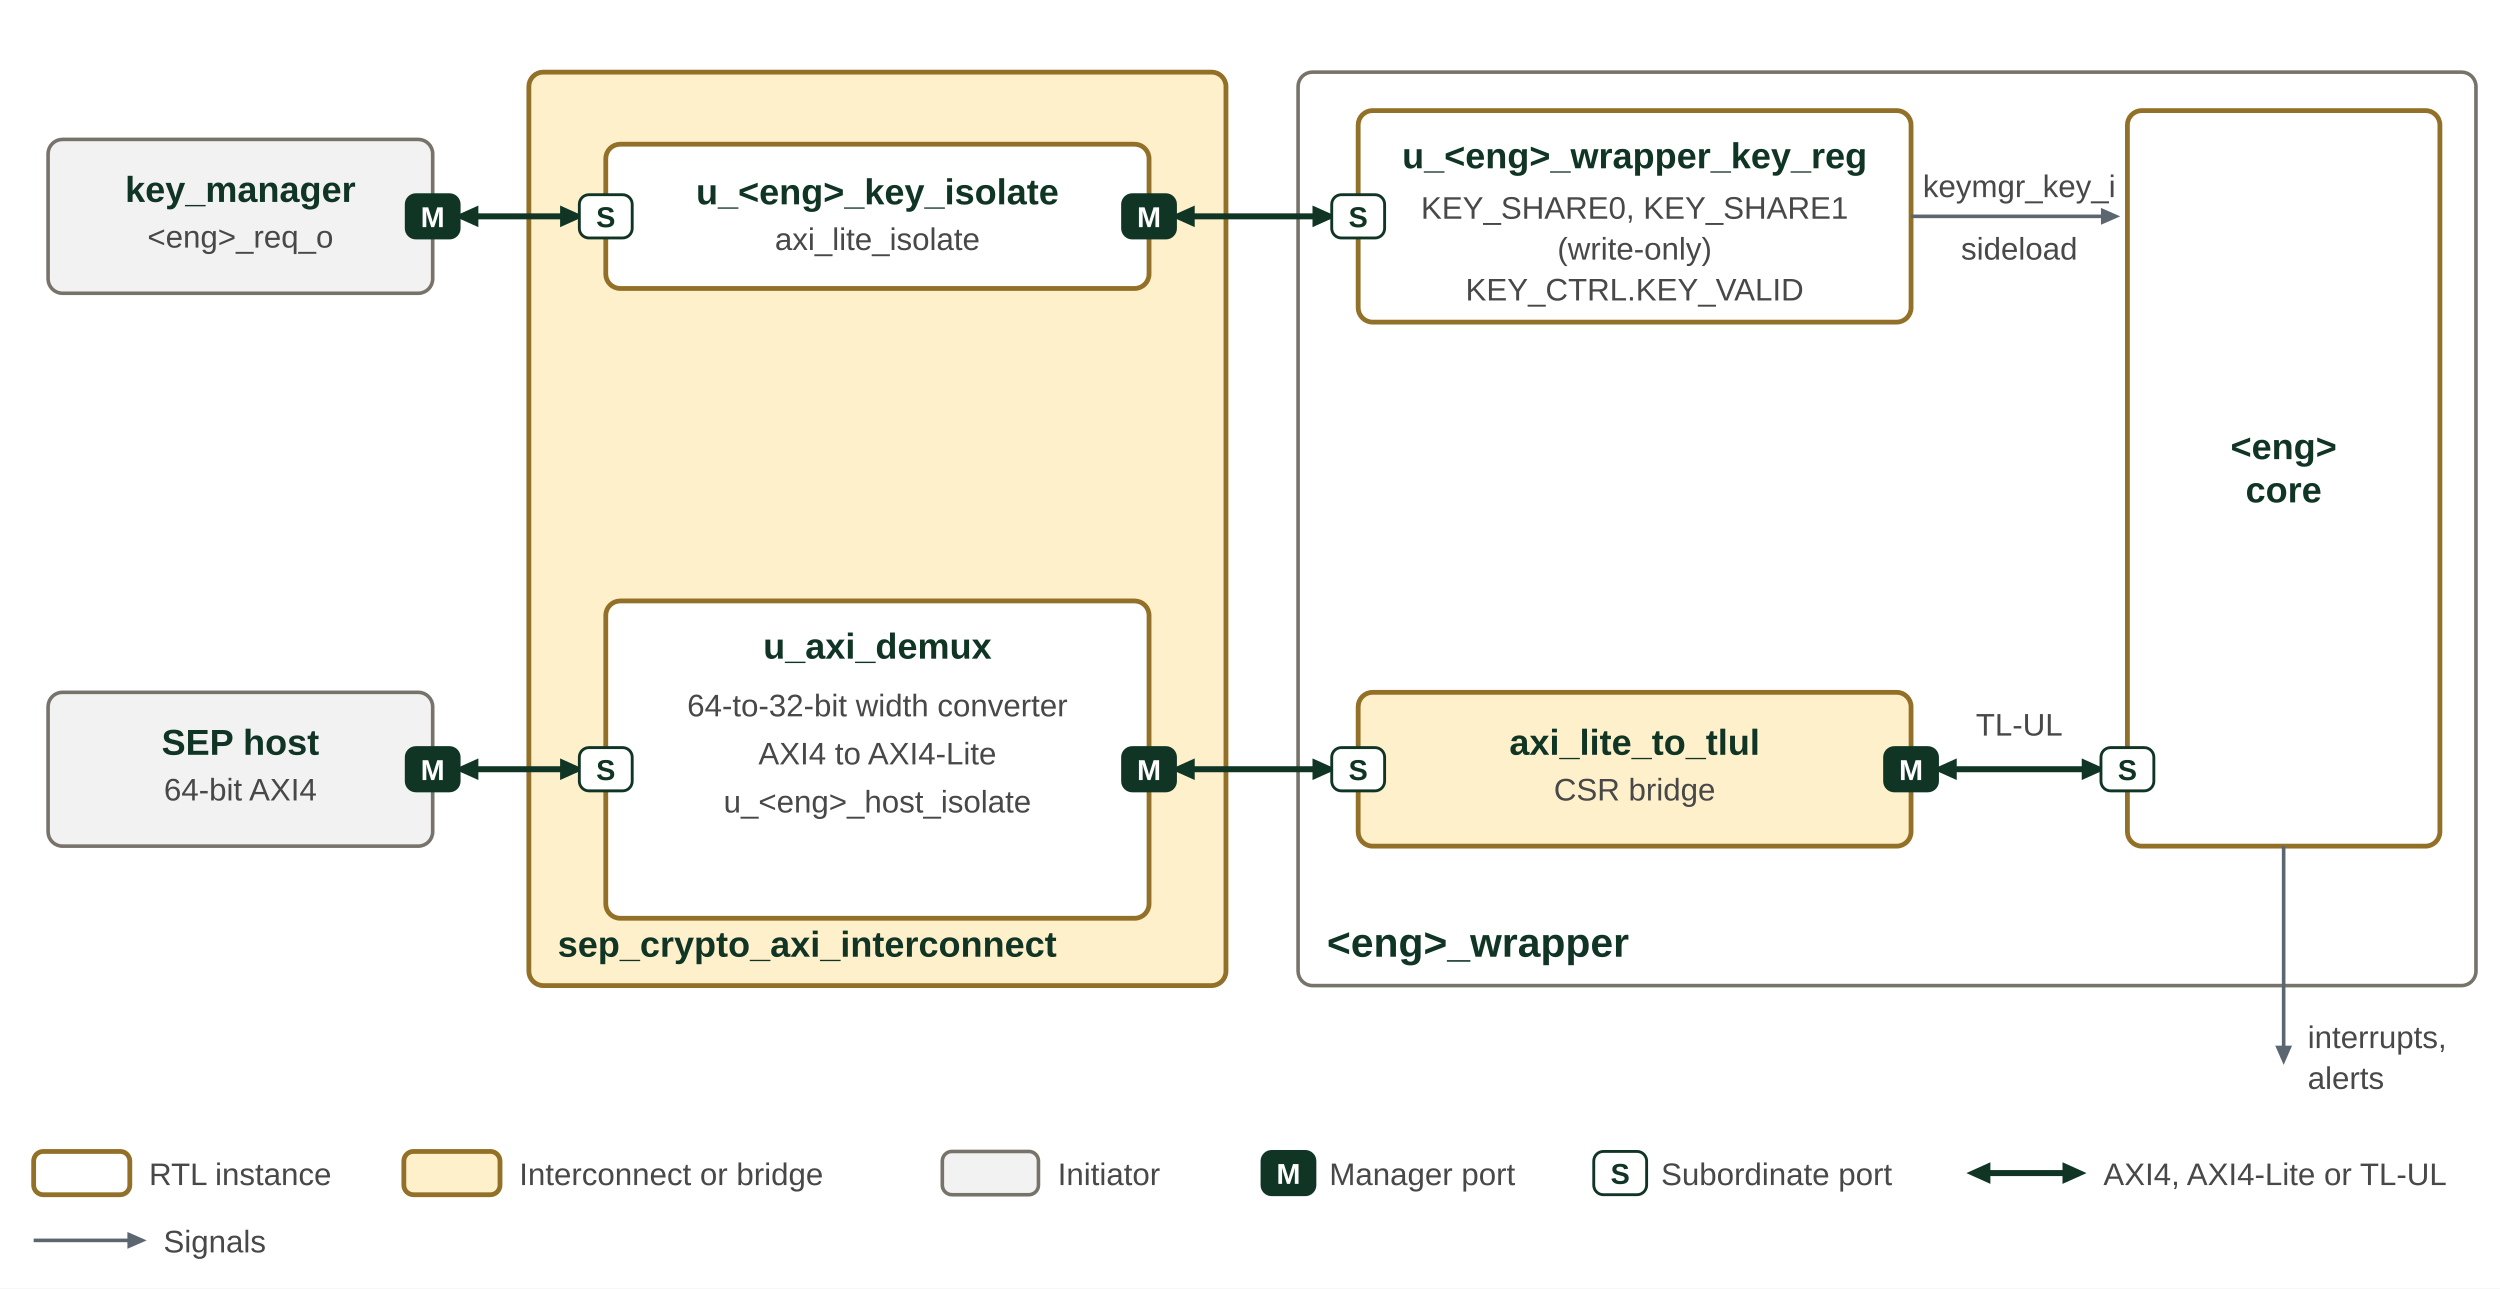
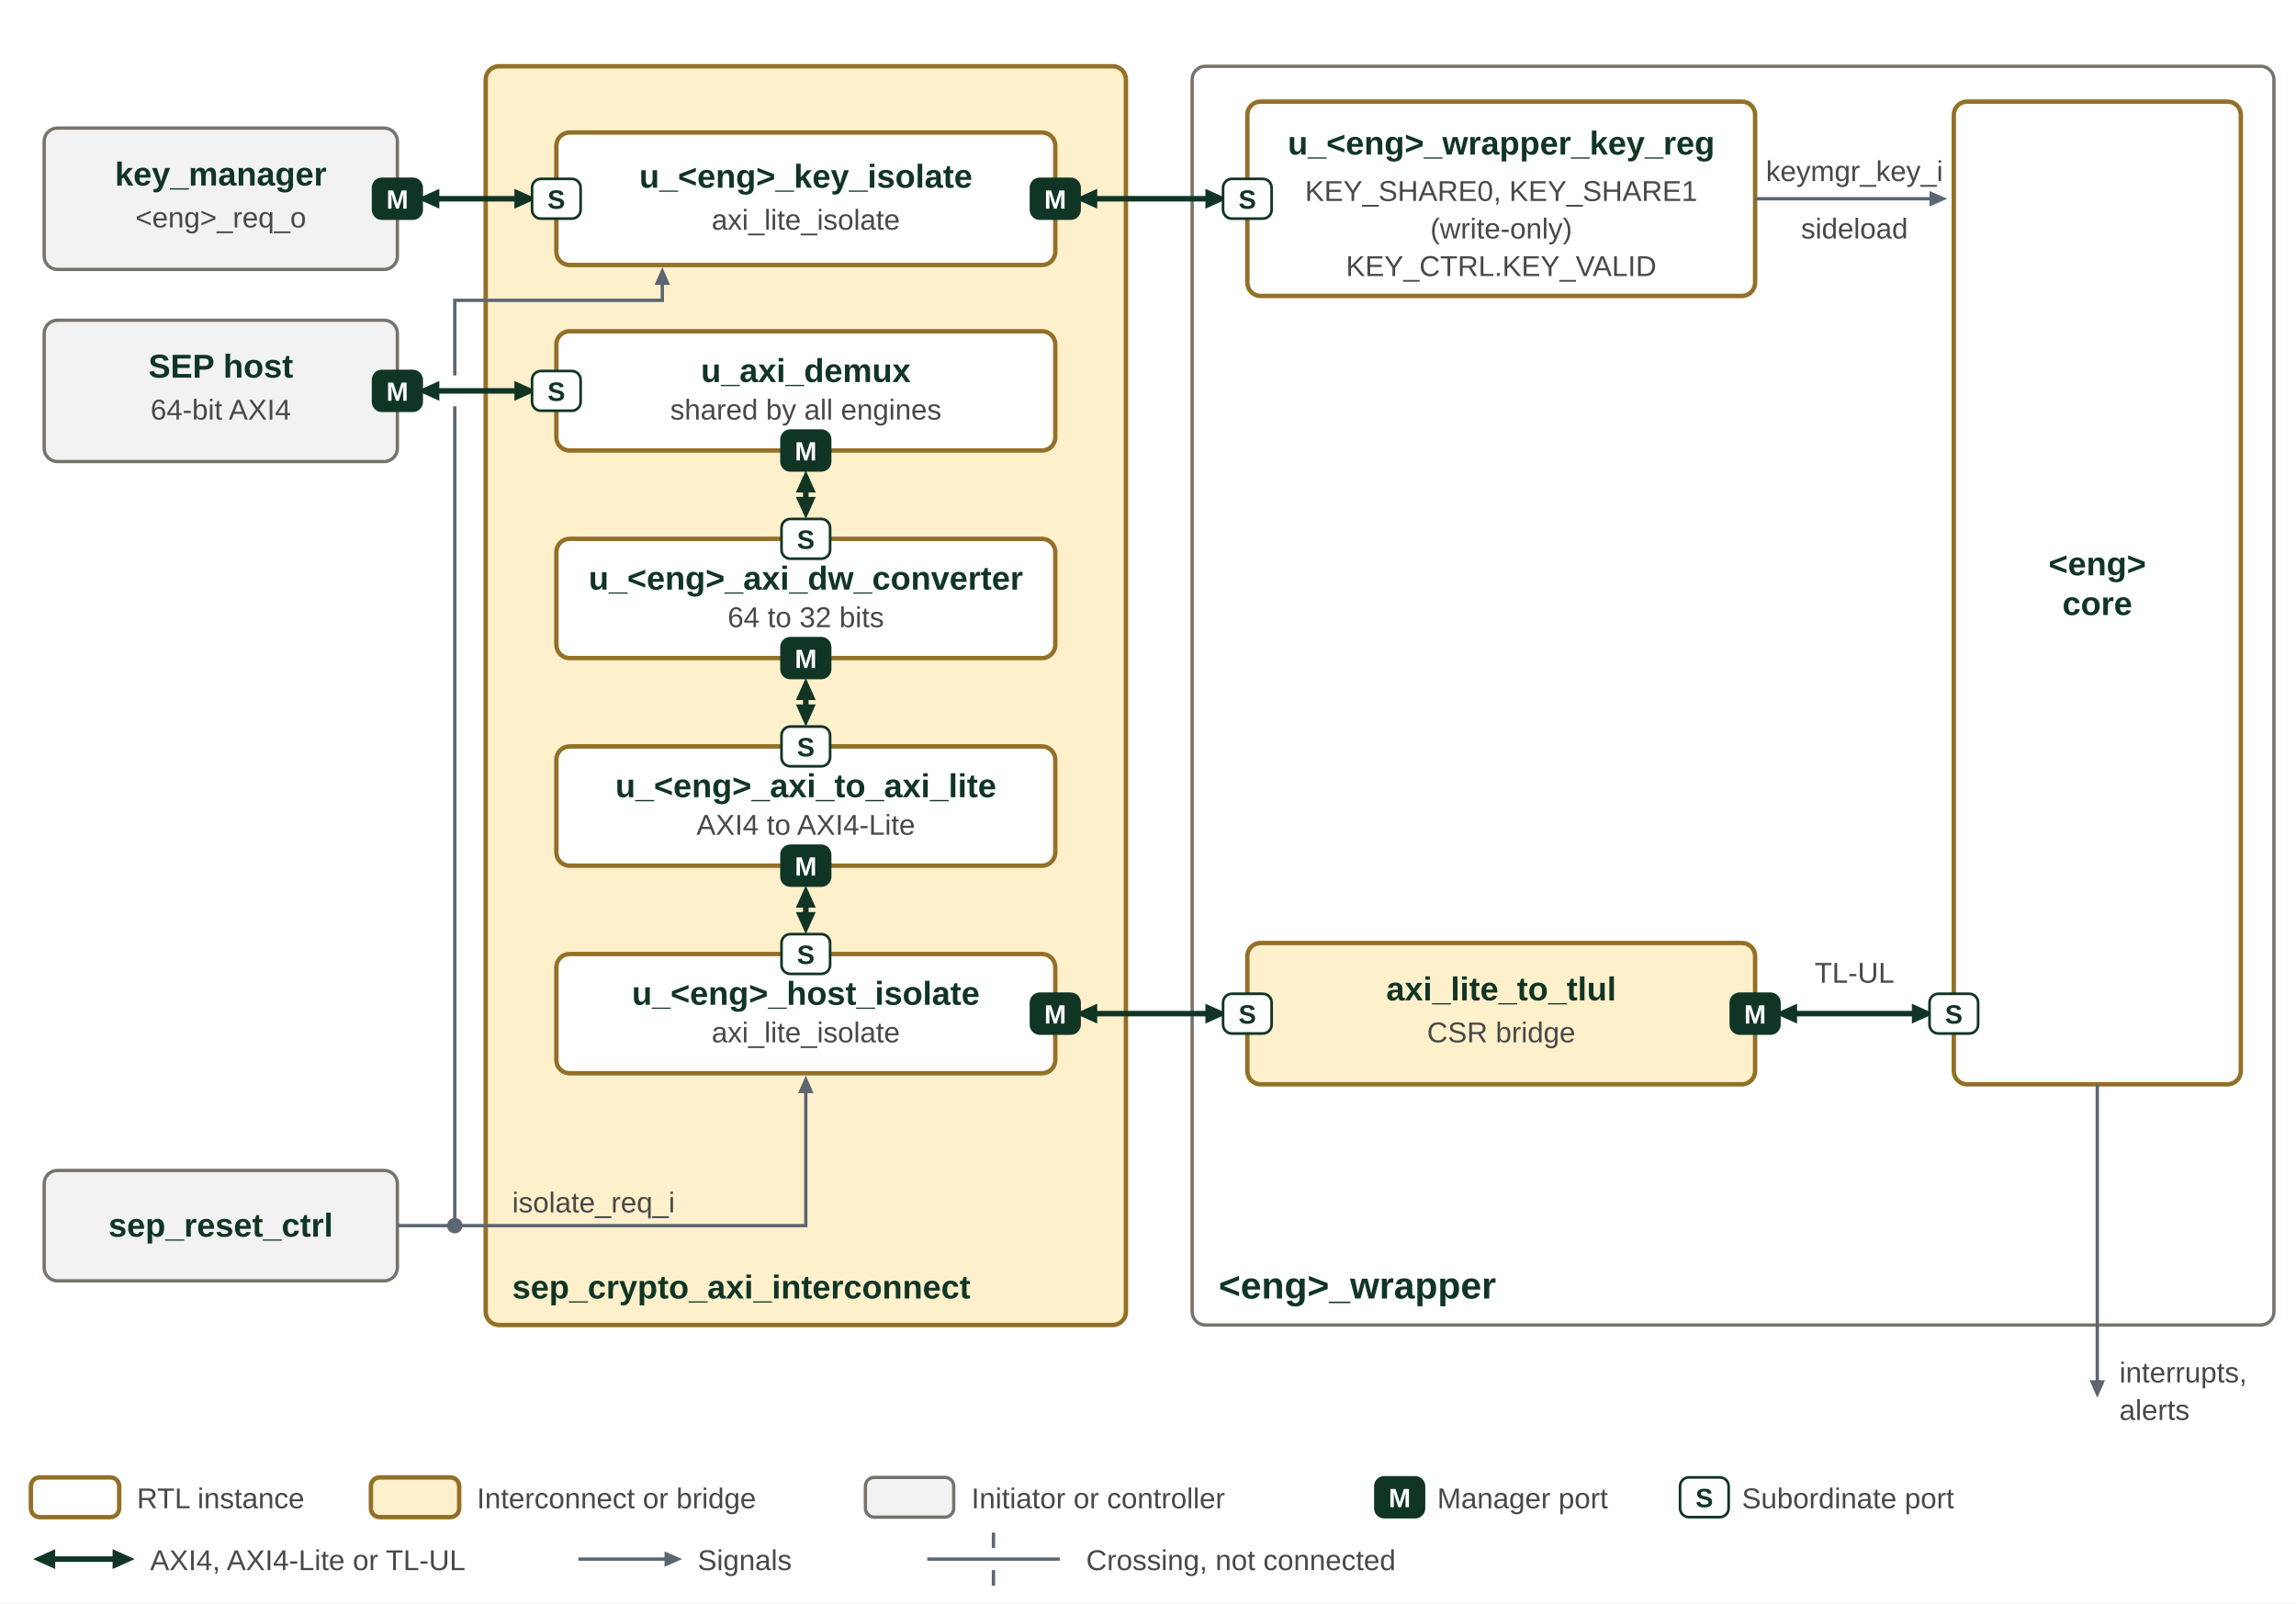
- <svg xmlns="http://www.w3.org/2000/svg" width="1040" height="536" viewBox="0 0 1040 536" role="img" aria-labelledby="title desc">
+ <svg xmlns="http://www.w3.org/2000/svg" width="1040" height="726" viewBox="0 0 1040 726" role="img" aria-labelledby="title desc">
  <defs>
    <marker id="ae" markerUnits="userSpaceOnUse" markerWidth="10" markerHeight="9" refX="7" refY="4.5" orient="auto">
      <path d="M0,0 L10,4.5 L0,9 Z" fill="#103525" />
    </marker>
    <marker id="as" markerUnits="userSpaceOnUse" markerWidth="10" markerHeight="9" refX="3" refY="4.5" orient="auto">
      <path d="M10,0 L0,4.5 L10,9 Z" fill="#103525" />
    </marker>
    <marker id="ge" markerUnits="userSpaceOnUse" markerWidth="8" markerHeight="7" refX="5" refY="3.5" orient="auto">
      <path d="M0,0 L8,3.5 L0,7 Z" fill="#5b6670" />
    </marker>
    <marker id="gs" markerUnits="userSpaceOnUse" markerWidth="8" markerHeight="7" refX="3" refY="3.5" orient="auto">
      <path d="M8,0 L0,3.5 L8,7 Z" fill="#5b6670" />
    </marker>
    <marker id="je" markerUnits="userSpaceOnUse" markerWidth="8" markerHeight="7" refX="5" refY="3.5" orient="auto">
      <path d="M0,0 L8,3.5 L0,7 Z" fill="#42759b" />
    </marker>
    <marker id="js" markerUnits="userSpaceOnUse" markerWidth="8" markerHeight="7" refX="3" refY="3.5" orient="auto">
      <path d="M8,0 L0,3.5 L8,7 Z" fill="#42759b" />
    </marker>
    <marker id="m-smu" markerUnits="userSpaceOnUse" markerWidth="8" markerHeight="7" refX="5" refY="3.5" orient="auto">
      <path d="M0,0 L8,3.5 L0,7 Z" fill="#103525" />
    </marker>
    <marker id="m-ref" markerUnits="userSpaceOnUse" markerWidth="8" markerHeight="7" refX="5" refY="3.5" orient="auto">
      <path d="M0,0 L8,3.5 L0,7 Z" fill="#2f7f79" />
    </marker>
    <marker id="m-per" markerUnits="userSpaceOnUse" markerWidth="8" markerHeight="7" refX="5" refY="3.5" orient="auto">
      <path d="M0,0 L8,3.5 L0,7 Z" fill="#937027" />
    </marker>
    <marker id="m-tel" markerUnits="userSpaceOnUse" markerWidth="8" markerHeight="7" refX="5" refY="3.5" orient="auto">
      <path d="M0,0 L8,3.5 L0,7 Z" fill="#664488" />
    </marker>
    <marker id="m-wdt" markerUnits="userSpaceOnUse" markerWidth="8" markerHeight="7" refX="5" refY="3.5" orient="auto">
      <path d="M0,0 L8,3.5 L0,7 Z" fill="#77736b" />
    </marker>
    <marker id="m-rosc" markerUnits="userSpaceOnUse" markerWidth="8" markerHeight="7" refX="5" refY="3.5" orient="auto">
      <path d="M0,0 L8,3.5 L0,7 Z" fill="#336633" />
    </marker>
    <marker id="m-jtag" markerUnits="userSpaceOnUse" markerWidth="8" markerHeight="7" refX="5" refY="3.5" orient="auto">
      <path d="M0,0 L8,3.5 L0,7 Z" fill="#42759b" />
    </marker>
    <marker id="m-spi" markerUnits="userSpaceOnUse" markerWidth="8" markerHeight="7" refX="5" refY="3.5" orient="auto">
      <path d="M0,0 L8,3.5 L0,7 Z" fill="#5b6670" />
    </marker>
    <marker id="m-slate" markerUnits="userSpaceOnUse" markerWidth="8" markerHeight="7" refX="5" refY="3.5" orient="auto">
      <path d="M0,0 L8,3.5 L0,7 Z" fill="#5b6670" />
    </marker>
    <marker id="m-pg" markerUnits="userSpaceOnUse" markerWidth="8" markerHeight="7" refX="5" refY="3.5" orient="auto">
      <path d="M0,0 L8,3.5 L0,7 Z" fill="#336633" />
    </marker>
    <style>
text { font-family: Arial, sans-serif; font-size: 15px; fill: #484848; }
.t { fill: #484848; }
.b { font-size: 17px; font-weight: bold; fill: #103525; }
.bs { font-size: 15px; font-weight: bold; fill: #103525; }
.h { font-size: 22px; font-weight: bold; fill: #103525; }
.s { font-size: 13px; fill: #484848; }
.si { font-size: 13px; font-style: italic; fill: #484848; }
.pmt { font-size: 12px; font-weight: bold; fill: #ffffff; }
.pst { font-size: 12px; font-weight: bold; fill: #103525; }
.pjt { font-size: 12px; font-weight: bold; fill: #1d4b6e; }
.pct { font-size: 12px; font-weight: bold; fill: #1f5c57; }
.pm { fill: #103525; stroke: #103525; stroke-width: 1.2; }
.ps { fill: #ffffff; stroke: #103525; stroke-width: 1.2; }
.pj { fill: #e8f3ff; stroke: #42759b; stroke-width: 1.2; }
.pc { fill: #d9f0ee; stroke: #2f7f79; stroke-width: 1.2; }
.smu { fill: #ffffff; stroke: #77736b; stroke-width: 1.5; }
.network { fill: #e8f0e8; stroke: #336633; stroke-width: 2; }
.fabric { fill: #fff0cc; stroke: #937027; stroke-width: 2; }
.core { fill: #ffffff; stroke: #937027; stroke-width: 2; }
.future { fill: #ffffff; stroke: #937027; stroke-width: 2; }
.nostroke { stroke: none; }
.fut { fill: none; stroke-dasharray: 7 5; }
.opt { stroke-dasharray: 7 5; }
.hatch { fill: none; stroke: #103525; stroke-opacity: 0.16; stroke-width: 1.2; }
.external { fill: #f2f2f2; stroke: #77736b; stroke-width: 1.5; }
.axi { fill: none; stroke: #103525; stroke-width: 2.5; marker-start: url(#as); marker-end: url(#ae); }
.axio { fill: none; stroke: #103525; stroke-width: 2.5; stroke-dasharray: 8 5; marker-start: url(#as); marker-end: url(#ae); }
.sig { fill: none; stroke: #5b6670; stroke-width: 1.5; marker-start: url(#gs); marker-end: url(#ge); }
.sigo { fill: none; stroke: #5b6670; stroke-width: 1.5; marker-end: url(#ge); }
.jtag { fill: none; stroke: #42759b; stroke-width: 1.8; marker-end: url(#je); }
.jtagb { fill: none; stroke: #42759b; stroke-width: 1.8; marker-start: url(#js); marker-end: url(#je); }
.sigplain { fill: none; stroke: #5b6670; stroke-width: 1.5; }
.n-smu { fill: none; stroke: #103525; stroke-width: 2.5; }
.a-smu { fill: none; stroke: #103525; stroke-width: 2.5; marker-end: url(#m-smu); }
.n-ref { fill: none; stroke: #2f7f79; stroke-width: 1.8; }
.a-ref { fill: none; stroke: #2f7f79; stroke-width: 1.8; marker-end: url(#m-ref); }
.n-per { fill: none; stroke: #937027; stroke-width: 1.8; }
.a-per { fill: none; stroke: #937027; stroke-width: 1.8; marker-end: url(#m-per); }
.n-tel { fill: none; stroke: #664488; stroke-width: 1.8; }
.a-tel { fill: none; stroke: #664488; stroke-width: 1.8; marker-end: url(#m-tel); }
.n-wdt { fill: none; stroke: #77736b; stroke-width: 1.8; }
.a-wdt { fill: none; stroke: #77736b; stroke-width: 1.8; marker-end: url(#m-wdt); }
.n-rosc { fill: none; stroke: #336633; stroke-width: 1.8; }
.a-rosc { fill: none; stroke: #336633; stroke-width: 1.8; marker-end: url(#m-rosc); }
.n-jtag { fill: none; stroke: #42759b; stroke-width: 1.8; }
.a-jtag { fill: none; stroke: #42759b; stroke-width: 1.8; marker-end: url(#m-jtag); }
.n-spi { fill: none; stroke: #5b6670; stroke-width: 1.8; }
.a-spi { fill: none; stroke: #5b6670; stroke-width: 1.8; marker-end: url(#m-spi); }
.n-slate { fill: none; stroke: #5b6670; stroke-width: 1.8; }
.a-slate { fill: none; stroke: #5b6670; stroke-width: 1.8; marker-end: url(#m-slate); }
.n-pg { fill: none; stroke: #336633; stroke-width: 1.8; }
.a-pg { fill: none; stroke: #336633; stroke-width: 1.8; marker-end: url(#m-pg); }
</style>
  </defs>
-   <rect width="1040" height="536" fill="#ffffff" />
+   <rect width="1040" height="726" fill="#ffffff" />
  <rect class="external" x="20" y="58" width="160" height="64" rx="6" />
  <text class="bs" x="100" y="84" text-anchor="middle">key_manager</text>
  <text class="s" x="100" y="103" text-anchor="middle">&lt;eng&gt;_req_o</text>
-   <rect class="external" x="20" y="288" width="160" height="64" rx="6" />
-   <text class="bs" x="100" y="314" text-anchor="middle">SEP host</text>
-   <text class="s" x="100" y="333" text-anchor="middle">64-bit AXI4</text>
-   <rect class="fabric" x="220" y="30" width="290" height="380" rx="6" />
-   <text class="bs" x="232" y="398" text-anchor="start">sep_crypto_axi_interconnect</text>
+   <rect class="external" x="20" y="145" width="160" height="64" rx="6" />
+   <text class="bs" x="100" y="171" text-anchor="middle">SEP host</text>
+   <text class="s" x="100" y="190" text-anchor="middle">64-bit AXI4</text>
+   <rect class="external" x="20" y="530" width="160" height="50" rx="6" />
+   <text class="bs" x="100" y="560" text-anchor="middle">sep_reset_ctrl</text>
+   <rect class="fabric" x="220" y="30" width="290" height="570" rx="6" />
+   <text class="bs" x="232" y="588" text-anchor="start">sep_crypto_axi_interconnect</text>
  <rect class="core" x="252" y="60" width="226" height="60" rx="6" />
  <text class="bs" x="365" y="85" text-anchor="middle">u_&lt;eng&gt;_key_isolate</text>
  <text class="s" x="365" y="104" text-anchor="middle">axi_lite_isolate</text>
-   <rect class="core" x="252" y="250" width="226" height="132" rx="6" />
-   <text class="bs" x="365" y="274" text-anchor="middle">u_axi_demux</text>
-   <text class="s" x="365" y="298" text-anchor="middle">64-to-32-bit width converter</text>
-   <text class="s" x="365" y="318" text-anchor="middle">AXI4 to AXI4-Lite</text>
-   <text class="s" x="365" y="338" text-anchor="middle">u_&lt;eng&gt;_host_isolate</text>
-   <rect class="smu" x="540" y="30" width="490" height="380" rx="6" />
-   <text class="b" x="552" y="398" text-anchor="start">&lt;eng&gt;_wrapper</text>
+   <rect class="core" x="252" y="150" width="226" height="54" rx="6" />
+   <text class="bs" x="365" y="173" text-anchor="middle">u_axi_demux</text>
+   <text class="s" x="365" y="190" text-anchor="middle">shared by all engines</text>
+   <rect class="core" x="252" y="244" width="226" height="54" rx="6" />
+   <text class="bs" x="365" y="267" text-anchor="middle">u_&lt;eng&gt;_axi_dw_converter</text>
+   <text class="s" x="365" y="284" text-anchor="middle">64 to 32 bits</text>
+   <path class="axi" d="M365,216 L365,232" />
+   <rect class="core" x="252" y="338" width="226" height="54" rx="6" />
+   <text class="bs" x="365" y="361" text-anchor="middle">u_&lt;eng&gt;_axi_to_axi_lite</text>
+   <text class="s" x="365" y="378" text-anchor="middle">AXI4 to AXI4-Lite</text>
+   <path class="axi" d="M365,310 L365,326" />
+   <rect class="core" x="252" y="432" width="226" height="54" rx="6" />
+   <text class="bs" x="365" y="455" text-anchor="middle">u_&lt;eng&gt;_host_isolate</text>
+   <text class="s" x="365" y="472" text-anchor="middle">axi_lite_isolate</text>
+   <path class="axi" d="M365,404 L365,420" />
+   <path class="sigo" d="M180,555 L365,555 L365,490" />
+   <text class="s" x="232" y="549" text-anchor="start">isolate_req_i</text>
+   <circle cx="206" cy="555" r="3.5" fill="#5b6670" />
+   <path class="sigo" d="M206,555 L206,184.0 M206,170.0 L206,136 L300,136 L300,124" />
+   <rect class="smu" x="540" y="30" width="490" height="570" rx="6" />
+   <text class="b" x="552" y="588" text-anchor="start">&lt;eng&gt;_wrapper</text>
  <rect class="core" x="565" y="46" width="230" height="88" rx="6" />
  <text class="bs" x="680" y="70" text-anchor="middle">u_&lt;eng&gt;_wrapper_key_reg</text>
  <text class="s" x="680" y="91" text-anchor="middle">KEY_SHARE0, KEY_SHARE1</text>
  <text class="s" x="680" y="108" text-anchor="middle">(write-only)</text>
  <text class="s" x="680" y="125" text-anchor="middle">KEY_CTRL.KEY_VALID</text>
-   <rect class="fabric" x="565" y="288" width="230" height="64" rx="6" />
-   <text class="bs" x="680" y="314" text-anchor="middle">axi_lite_to_tlul</text>
-   <text class="s" x="680" y="333" text-anchor="middle">CSR bridge</text>
-   <rect class="core" x="885" y="46" width="130" height="306" rx="6" />
-   <text class="bs" x="950" y="191" text-anchor="middle">&lt;eng&gt;</text>
-   <text class="bs" x="950" y="209" text-anchor="middle">core</text>
+   <rect class="fabric" x="565" y="427" width="230" height="64" rx="6" />
+   <text class="bs" x="680" y="453" text-anchor="middle">axi_lite_to_tlul</text>
+   <text class="s" x="680" y="472" text-anchor="middle">CSR bridge</text>
+   <rect class="core" x="885" y="46" width="130" height="445" rx="6" />
+   <text class="bs" x="950" y="260.5" text-anchor="middle">&lt;eng&gt;</text>
+   <text class="bs" x="950" y="278.5" text-anchor="middle">core</text>
  <path class="axi" d="M192,90 L240,90" />
  <path class="axi" d="M490,90 L553,90" />
  <path class="sigo" d="M795,90 L879,90" />
  <text class="s" x="840" y="82" text-anchor="middle">keymgr_key_i</text>
  <text class="s" x="840" y="108" text-anchor="middle">sideload</text>
-   <path class="axi" d="M192,320 L240,320" />
-   <path class="axi" d="M490,320 L553,320" />
-   <path class="axi" d="M807,320 L873,320" />
-   <text class="s" x="840" y="306" text-anchor="middle">TL-UL</text>
-   <path class="sigo" d="M950,352 L950,440" />
-   <text class="s" x="960" y="436" text-anchor="start">interrupts,</text>
-   <text class="s" x="960" y="453" text-anchor="start">alerts</text>
-   <rect class="core" x="14" y="479" width="40" height="18" rx="4" />
-   <text class="s" x="62" y="493" text-anchor="start">RTL instance</text>
-   <rect class="fabric" x="168" y="479" width="40" height="18" rx="4" />
-   <text class="s" x="216" y="493" text-anchor="start">Interconnect or bridge</text>
-   <rect class="external" x="392" y="479" width="40" height="18" rx="4" />
-   <text class="s" x="440" y="493" text-anchor="start">Initiator</text>
-   <text class="s" x="553" y="493" text-anchor="start">Manager port</text>
-   <text class="s" x="691" y="493" text-anchor="start">Subordinate port</text>
-   <path class="axi" d="M821.0,488 L865.0,488" />
-   <text class="s" x="875" y="493" text-anchor="start">AXI4, AXI4-Lite or TL-UL</text>
-   <path class="sigo" d="M14,516 L58,516" />
-   <text class="s" x="68" y="521" text-anchor="start">Signals</text>
+   <path class="axi" d="M192,177.0 L240,177.0" />
+   <path class="axi" d="M490,459 L553,459" />
+   <path class="axi" d="M807,459 L873,459" />
+   <text class="s" x="840" y="445" text-anchor="middle">TL-UL</text>
+   <path class="sigo" d="M950,491 L950,630" />
+   <text class="s" x="960" y="626" text-anchor="start">interrupts,</text>
+   <text class="s" x="960" y="643" text-anchor="start">alerts</text>
+   <rect class="core" x="14" y="669" width="40" height="18" rx="4" />
+   <text class="s" x="62" y="683" text-anchor="start">RTL instance</text>
+   <rect class="fabric" x="168" y="669" width="40" height="18" rx="4" />
+   <text class="s" x="216" y="683" text-anchor="start">Interconnect or bridge</text>
+   <rect class="external" x="392" y="669" width="40" height="18" rx="4" />
+   <text class="s" x="440" y="683" text-anchor="start">Initiator or controller</text>
+   <text class="s" x="651" y="683" text-anchor="start">Manager port</text>
+   <text class="s" x="789" y="683" text-anchor="start">Subordinate port</text>
+   <path class="axi" d="M18,706 L58,706" />
+   <text class="s" x="68" y="711" text-anchor="start">AXI4, AXI4-Lite or TL-UL</text>
+   <path class="sigo" d="M262,706 L306,706" />
+   <text class="s" x="316" y="711" text-anchor="start">Signals</text>
+   <path class="sigplain" d="M450,694 L450,701 M450,711 L450,718" />
+   <path class="sigplain" d="M420,706 L480,706" />
+   <text class="s" x="492" y="711" text-anchor="start">Crossing, not connected</text>
+   <rect class="pm" x="354.0" y="195.0" width="22" height="18" rx="4" />
+   <text class="pmt" x="365" y="208.5" text-anchor="middle">M</text>
+   <rect class="ps" x="354.0" y="235.0" width="22" height="18" rx="4" />
+   <text class="pst" x="365" y="248.5" text-anchor="middle">S</text>
+   <rect class="pm" x="354.0" y="289.0" width="22" height="18" rx="4" />
+   <text class="pmt" x="365" y="302.5" text-anchor="middle">M</text>
+   <rect class="ps" x="354.0" y="329.0" width="22" height="18" rx="4" />
+   <text class="pst" x="365" y="342.5" text-anchor="middle">S</text>
+   <rect class="pm" x="354.0" y="383.0" width="22" height="18" rx="4" />
+   <text class="pmt" x="365" y="396.5" text-anchor="middle">M</text>
+   <rect class="ps" x="354.0" y="423.0" width="22" height="18" rx="4" />
+   <text class="pst" x="365" y="436.5" text-anchor="middle">S</text>
  <rect class="pm" x="169.0" y="81.0" width="22" height="18" rx="4" />
  <text class="pmt" x="180" y="94.5" text-anchor="middle">M</text>
  <rect class="ps" x="241.0" y="81.0" width="22" height="18" rx="4" />
  <text class="pst" x="252" y="94.5" text-anchor="middle">S</text>
  <rect class="pm" x="467.0" y="81.0" width="22" height="18" rx="4" />
  <text class="pmt" x="478" y="94.5" text-anchor="middle">M</text>
  <rect class="ps" x="554.0" y="81.0" width="22" height="18" rx="4" />
  <text class="pst" x="565" y="94.5" text-anchor="middle">S</text>
-   <rect class="pm" x="169.0" y="311.0" width="22" height="18" rx="4" />
-   <text class="pmt" x="180" y="324.5" text-anchor="middle">M</text>
-   <rect class="ps" x="241.0" y="311.0" width="22" height="18" rx="4" />
-   <text class="pst" x="252" y="324.5" text-anchor="middle">S</text>
-   <rect class="pm" x="467.0" y="311.0" width="22" height="18" rx="4" />
-   <text class="pmt" x="478" y="324.5" text-anchor="middle">M</text>
-   <rect class="ps" x="554.0" y="311.0" width="22" height="18" rx="4" />
-   <text class="pst" x="565" y="324.5" text-anchor="middle">S</text>
-   <rect class="pm" x="784.0" y="311.0" width="22" height="18" rx="4" />
-   <text class="pmt" x="795" y="324.5" text-anchor="middle">M</text>
-   <rect class="ps" x="874.0" y="311.0" width="22" height="18" rx="4" />
-   <text class="pst" x="885" y="324.5" text-anchor="middle">S</text>
-   <rect class="pm" x="525.0" y="479.0" width="22" height="18" rx="4" />
-   <text class="pmt" x="536" y="492.5" text-anchor="middle">M</text>
-   <rect class="ps" x="663.0" y="479.0" width="22" height="18" rx="4" />
-   <text class="pst" x="674" y="492.5" text-anchor="middle">S</text>
+   <rect class="pm" x="169.0" y="168.0" width="22" height="18" rx="4" />
+   <text class="pmt" x="180" y="181.5" text-anchor="middle">M</text>
+   <rect class="ps" x="241.0" y="168.0" width="22" height="18" rx="4" />
+   <text class="pst" x="252" y="181.5" text-anchor="middle">S</text>
+   <rect class="pm" x="467.0" y="450.0" width="22" height="18" rx="4" />
+   <text class="pmt" x="478" y="463.5" text-anchor="middle">M</text>
+   <rect class="ps" x="554.0" y="450.0" width="22" height="18" rx="4" />
+   <text class="pst" x="565" y="463.5" text-anchor="middle">S</text>
+   <rect class="pm" x="784.0" y="450.0" width="22" height="18" rx="4" />
+   <text class="pmt" x="795" y="463.5" text-anchor="middle">M</text>
+   <rect class="ps" x="874.0" y="450.0" width="22" height="18" rx="4" />
+   <text class="pst" x="885" y="463.5" text-anchor="middle">S</text>
+   <rect class="pm" x="623.0" y="669.0" width="22" height="18" rx="4" />
+   <text class="pmt" x="634" y="682.5" text-anchor="middle">M</text>
+   <rect class="ps" x="761.0" y="669.0" width="22" height="18" rx="4" />
+   <text class="pst" x="772" y="682.5" text-anchor="middle">S</text>
</svg>
